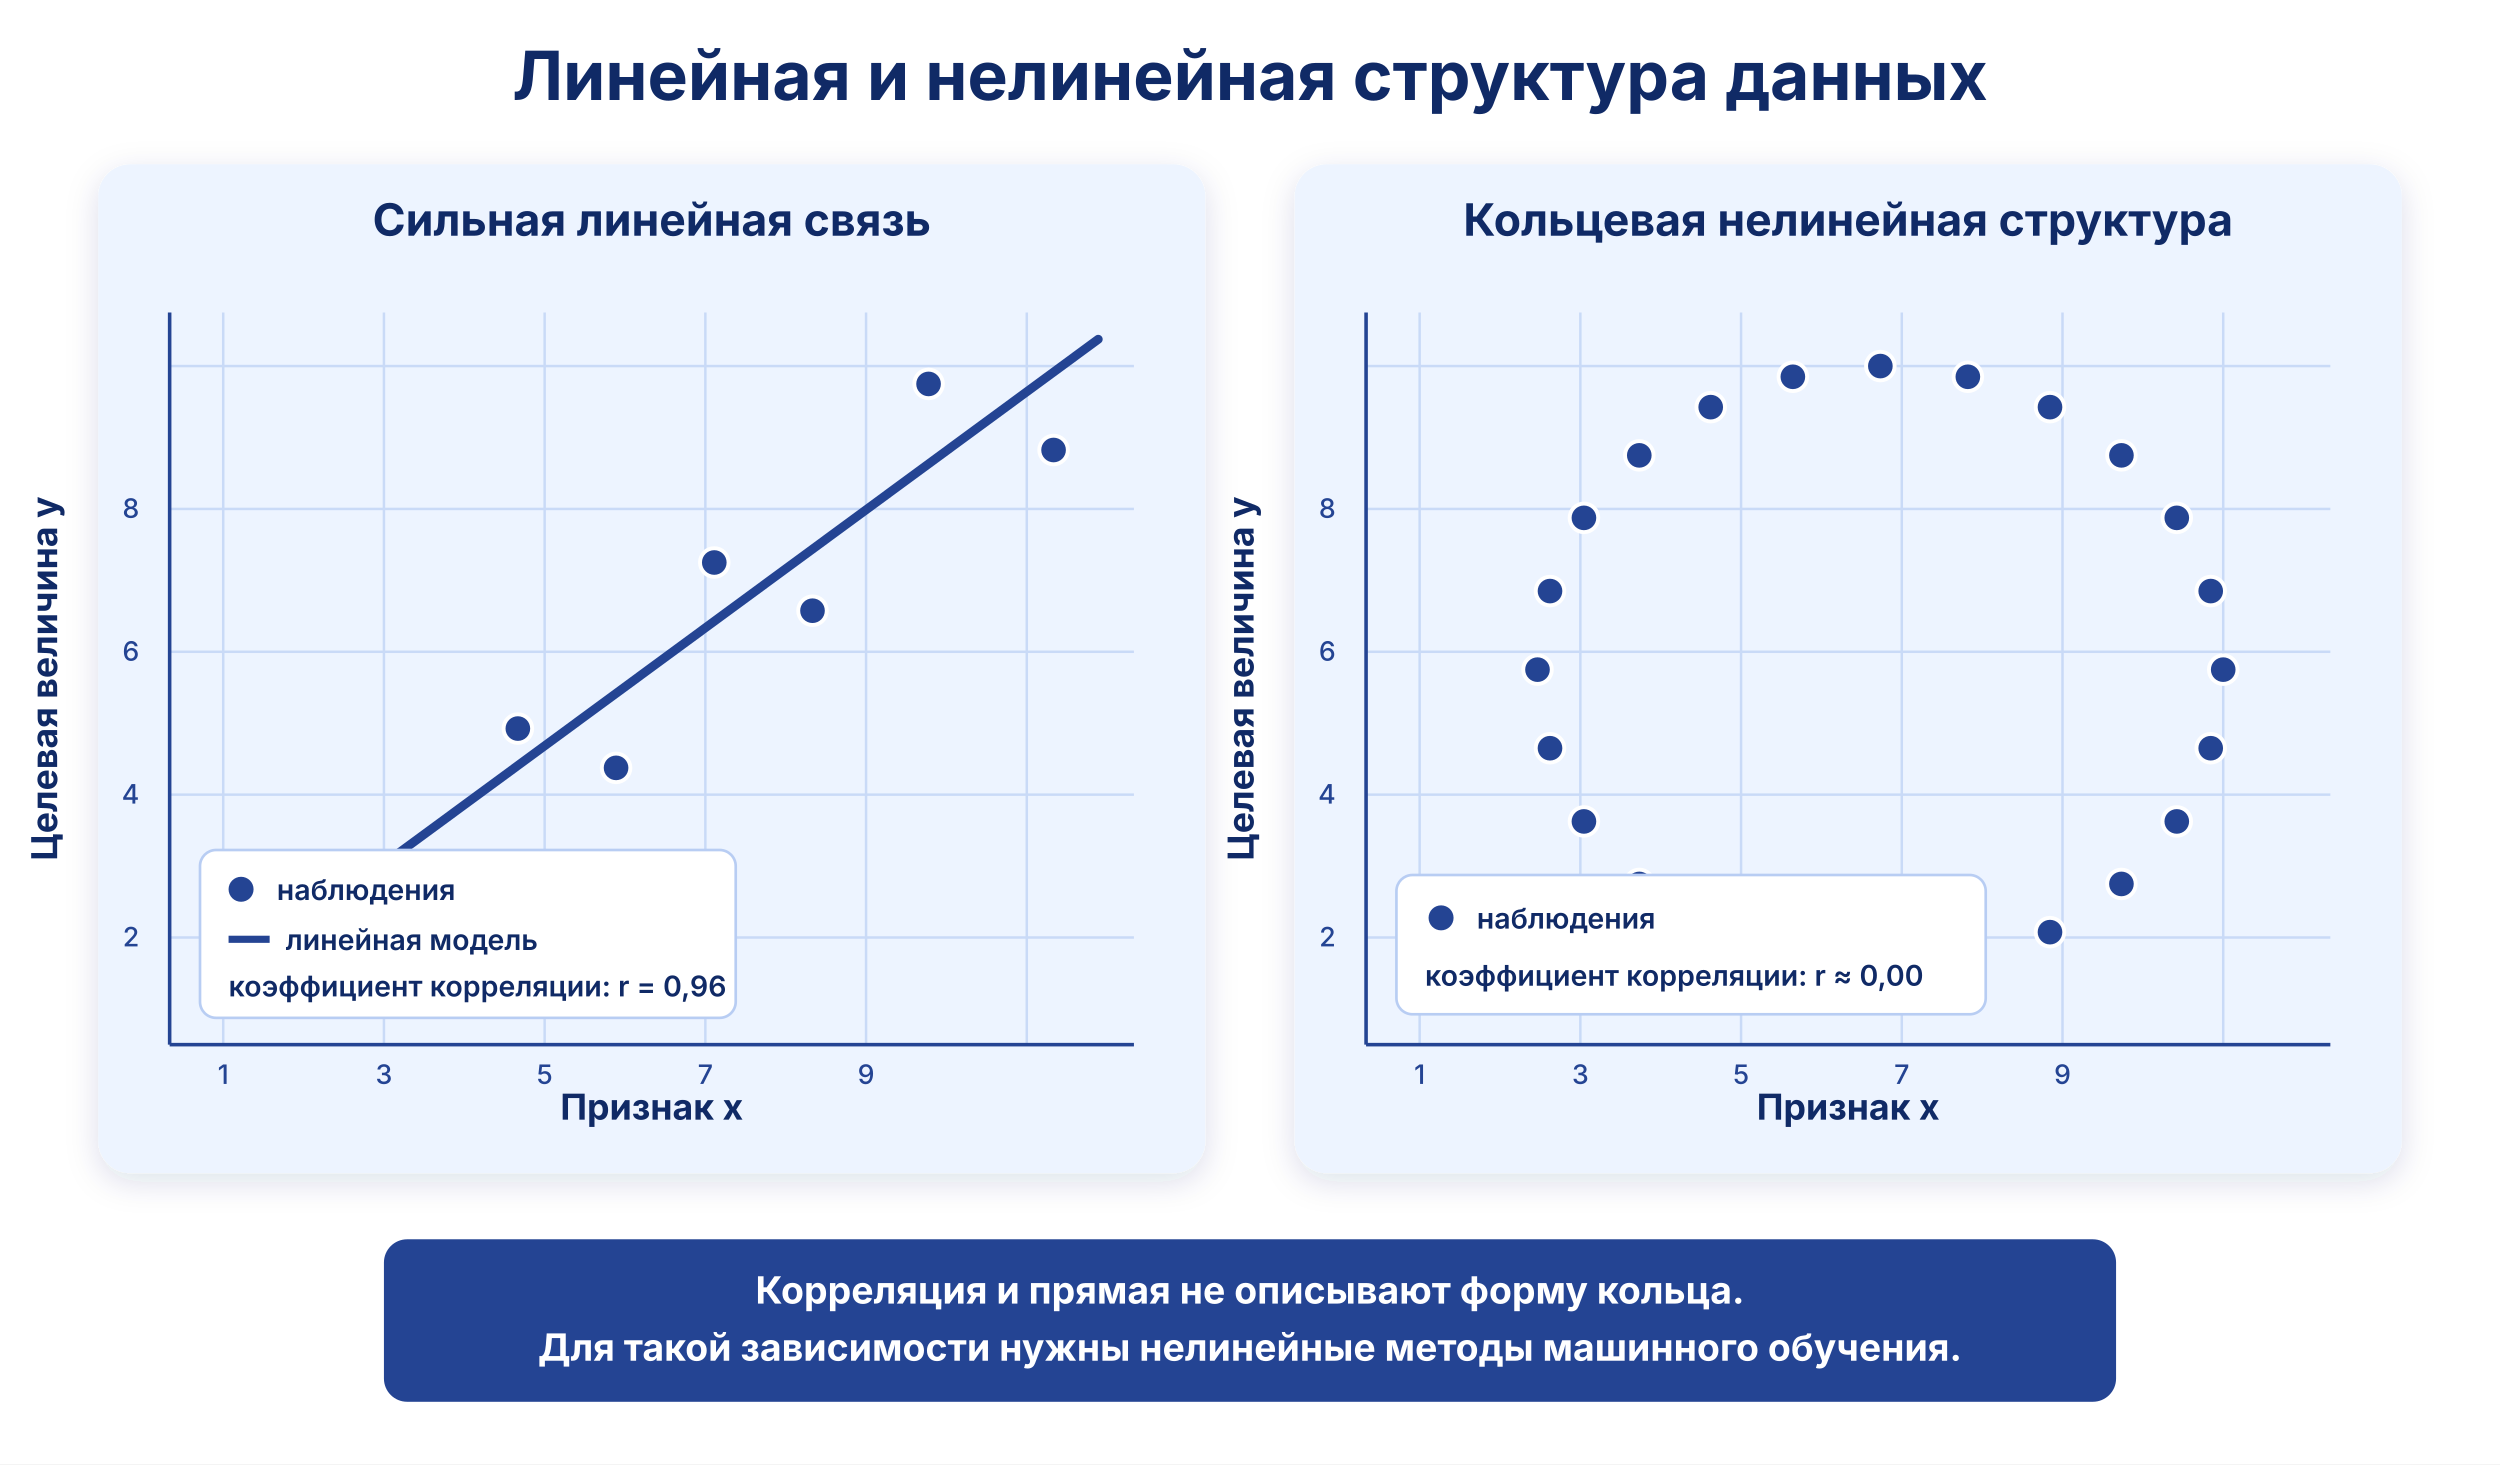
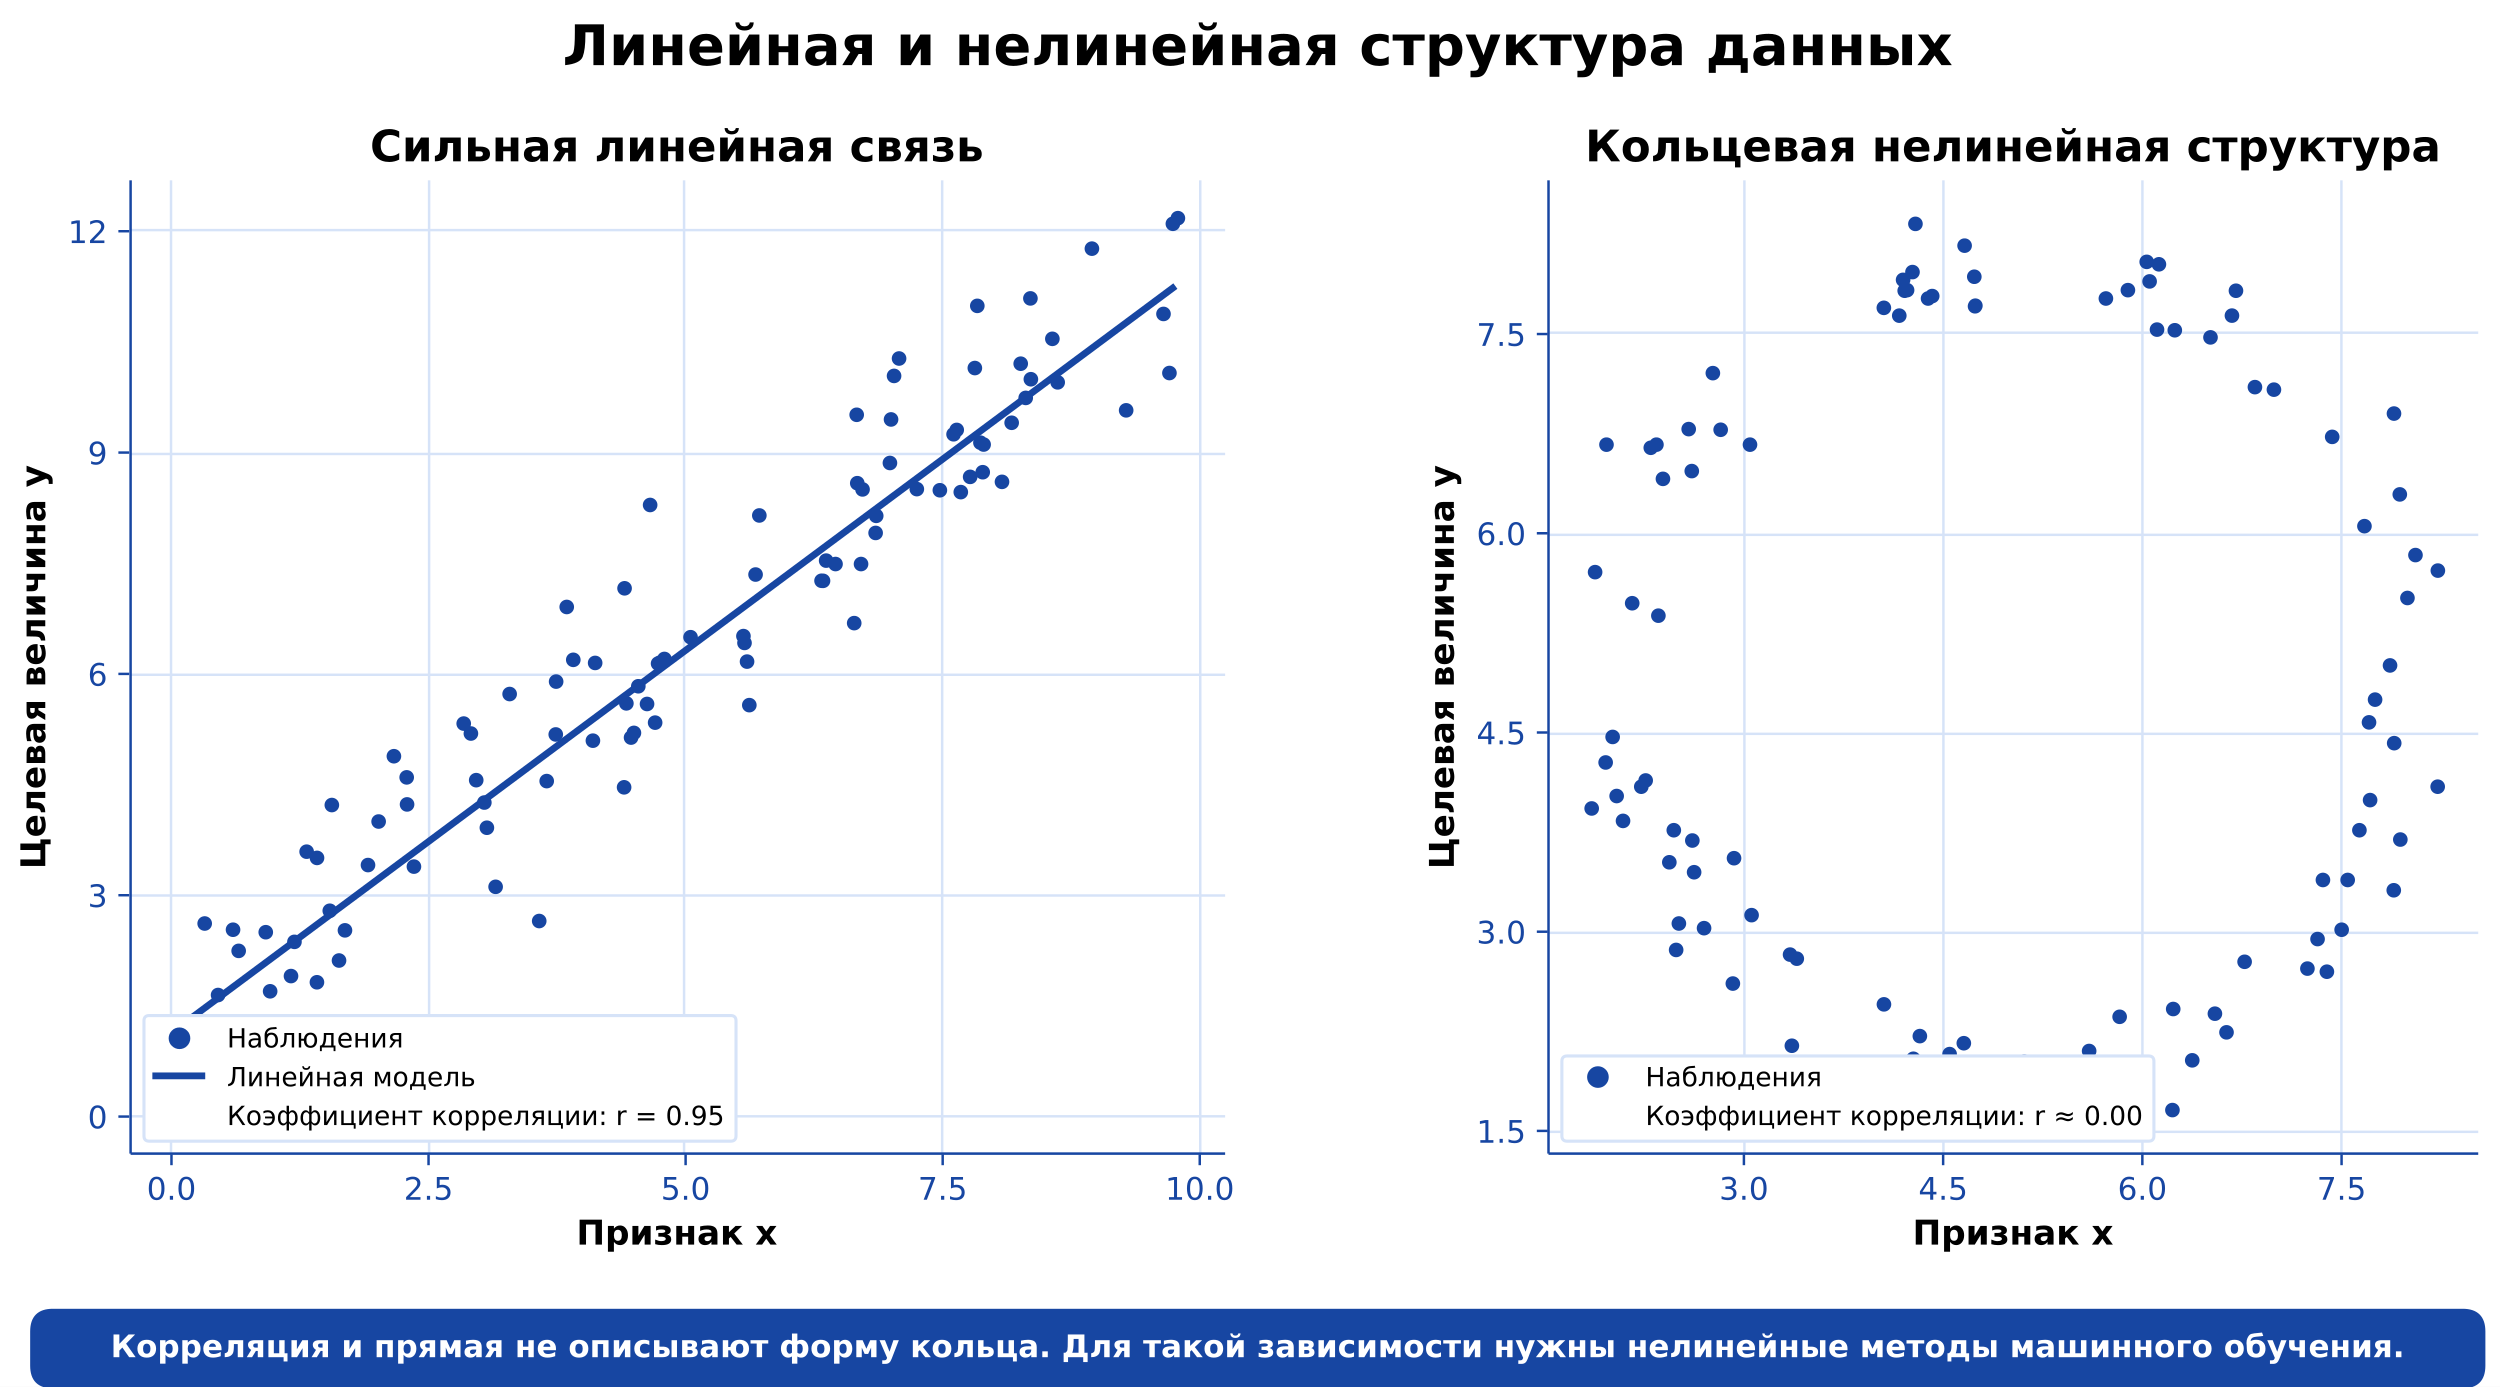
- <svg xmlns="http://www.w3.org/2000/svg" width="1400" height="820" viewBox="0 0 1400 820" role="img" aria-labelledby="title desc">
+ <svg xmlns="http://www.w3.org/2000/svg" xmlns:xlink="http://www.w3.org/1999/xlink" width="804pt" height="446pt" version="1.1" viewBox="0 0 804 446">
  <defs>
-     <style>
-       .title { font: 700 38px system-ui, -apple-system, "Segoe UI", sans-serif; fill: #102a66; }
-       .panel-title { font: 700 25px system-ui, -apple-system, "Segoe UI", sans-serif; fill: #102a66; }
-       .axis-label { font: 700 20px system-ui, -apple-system, "Segoe UI", sans-serif; fill: #102a66; }
-       .tick { font: 500 15px system-ui, -apple-system, "Segoe UI", sans-serif; fill: #244493; }
-       .legend { font: 600 16px system-ui, -apple-system, "Segoe UI", sans-serif; fill: #102a66; }
-       .note { font: 700 21px system-ui, -apple-system, "Segoe UI", sans-serif; fill: white; }
-       .grid { stroke: #c9daf7; stroke-width: 1.4; }
-       .axis { stroke: #244493; stroke-width: 2; }
-       .point { fill: #244493; stroke: white; stroke-width: 2.2; }
-     </style>
-     <filter id="shadow" x="-20%" y="-20%" width="140%" height="140%">
-       <feDropShadow dx="0" dy="5" stdDeviation="9" flood-color="#102a66" flood-opacity="0.14" />
-     </filter>
+     <style type="text/css">*{stroke-linejoin: round; stroke-linecap: butt}</style>
  </defs>
-   <rect width="1400" height="820" fill="#ffffff" />
-   <text x="700" y="56" text-anchor="middle" class="title">Линейная и нелинейная структура данных</text>
-   <g filter="url(#shadow)">
-     <rect x="55" y="92" width="620" height="565" rx="18" fill="#edf4ff" />
-   </g>
-   <text x="365" y="132" text-anchor="middle" class="panel-title">Сильная линейная связь</text>
-   <g>
-     <line x1="125" y1="175" x2="125" y2="585" class="grid" />
-     <line x1="215" y1="175" x2="215" y2="585" class="grid" />
-     <line x1="305" y1="175" x2="305" y2="585" class="grid" />
-     <line x1="395" y1="175" x2="395" y2="585" class="grid" />
-     <line x1="485" y1="175" x2="485" y2="585" class="grid" />
-     <line x1="575" y1="175" x2="575" y2="585" class="grid" />
-     <line x1="95" y1="205" x2="635" y2="205" class="grid" />
-     <line x1="95" y1="285" x2="635" y2="285" class="grid" />
-     <line x1="95" y1="365" x2="635" y2="365" class="grid" />
-     <line x1="95" y1="445" x2="635" y2="445" class="grid" />
-     <line x1="95" y1="525" x2="635" y2="525" class="grid" />
-   </g>
-   <line x1="95" y1="585" x2="635" y2="585" class="axis" />
-   <line x1="95" y1="175" x2="95" y2="585" class="axis" />
-   <text x="365" y="627" text-anchor="middle" class="axis-label">Признак x</text>
-   <text x="32" y="380" text-anchor="middle" class="axis-label" transform="rotate(-90 32 380)">Целевая величина y</text>
-   <text x="125" y="607" text-anchor="middle" class="tick">1</text>
-   <text x="215" y="607" text-anchor="middle" class="tick">3</text>
-   <text x="305" y="607" text-anchor="middle" class="tick">5</text>
-   <text x="395" y="607" text-anchor="middle" class="tick">7</text>
-   <text x="485" y="607" text-anchor="middle" class="tick">9</text>
-   <text x="78" y="530" text-anchor="end" class="tick">2</text>
-   <text x="78" y="450" text-anchor="end" class="tick">4</text>
-   <text x="78" y="370" text-anchor="end" class="tick">6</text>
-   <text x="78" y="290" text-anchor="end" class="tick">8</text>
-   <line x1="118" y1="555" x2="615" y2="190" stroke="#244493" stroke-width="5" stroke-linecap="round" />
-   <circle cx="125" cy="548" r="8" class="point" />
-   <circle cx="180" cy="498" r="8" class="point" />
-   <circle cx="235" cy="510" r="8" class="point" />
-   <circle cx="290" cy="408" r="8" class="point" />
-   <circle cx="345" cy="430" r="8" class="point" />
-   <circle cx="400" cy="315" r="8" class="point" />
-   <circle cx="455" cy="342" r="8" class="point" />
-   <circle cx="520" cy="215" r="8" class="point" />
-   <circle cx="590" cy="252" r="8" class="point" />
-   <g>
-     <rect x="112" y="476" width="300" height="94" rx="9" fill="#ffffff" stroke="#b8cdf3" stroke-width="1.5" />
-     <circle cx="135" cy="498" r="7" fill="#244493" />
-     <text x="155" y="504" class="legend">наблюдения</text>
-     <line x1="128" y1="526" x2="151" y2="526" stroke="#244493" stroke-width="4" />
-     <text x="160" y="532" class="legend">линейная модель</text>
-     <text x="128" y="558" class="legend">коэффициент корреляции: r = 0,96</text>
-   </g>
-   <g filter="url(#shadow)">
-     <rect x="725" y="92" width="620" height="565" rx="18" fill="#edf4ff" />
-   </g>
-   <text x="1035" y="132" text-anchor="middle" class="panel-title">Кольцевая нелинейная структура</text>
-   <g>
-     <line x1="795" y1="175" x2="795" y2="585" class="grid" />
-     <line x1="885" y1="175" x2="885" y2="585" class="grid" />
-     <line x1="975" y1="175" x2="975" y2="585" class="grid" />
-     <line x1="1065" y1="175" x2="1065" y2="585" class="grid" />
-     <line x1="1155" y1="175" x2="1155" y2="585" class="grid" />
-     <line x1="1245" y1="175" x2="1245" y2="585" class="grid" />
-     <line x1="765" y1="205" x2="1305" y2="205" class="grid" />
-     <line x1="765" y1="285" x2="1305" y2="285" class="grid" />
-     <line x1="765" y1="365" x2="1305" y2="365" class="grid" />
-     <line x1="765" y1="445" x2="1305" y2="445" class="grid" />
-     <line x1="765" y1="525" x2="1305" y2="525" class="grid" />
-   </g>
-   <line x1="765" y1="585" x2="1305" y2="585" class="axis" />
-   <line x1="765" y1="175" x2="765" y2="585" class="axis" />
-   <text x="1035" y="627" text-anchor="middle" class="axis-label">Признак x</text>
-   <text x="702" y="380" text-anchor="middle" class="axis-label" transform="rotate(-90 702 380)">Целевая величина y</text>
-   <text x="795" y="607" text-anchor="middle" class="tick">1</text>
-   <text x="885" y="607" text-anchor="middle" class="tick">3</text>
-   <text x="975" y="607" text-anchor="middle" class="tick">5</text>
-   <text x="1065" y="607" text-anchor="middle" class="tick">7</text>
-   <text x="1155" y="607" text-anchor="middle" class="tick">9</text>
-   <text x="748" y="530" text-anchor="end" class="tick">2</text>
-   <text x="748" y="450" text-anchor="end" class="tick">4</text>
-   <text x="748" y="370" text-anchor="end" class="tick">6</text>
-   <text x="748" y="290" text-anchor="end" class="tick">8</text>
-   <g>
-     <circle cx="1245" cy="375" r="8" class="point" />
-     <circle cx="1238" cy="331" r="8" class="point" />
-     <circle cx="1219" cy="290" r="8" class="point" />
-     <circle cx="1188" cy="255" r="8" class="point" />
-     <circle cx="1148" cy="228" r="8" class="point" />
-     <circle cx="1102" cy="211" r="8" class="point" />
-     <circle cx="1053" cy="205" r="8" class="point" />
-     <circle cx="1004" cy="211" r="8" class="point" />
-     <circle cx="958" cy="228" r="8" class="point" />
-     <circle cx="918" cy="255" r="8" class="point" />
-     <circle cx="887" cy="290" r="8" class="point" />
-     <circle cx="868" cy="331" r="8" class="point" />
-     <circle cx="861" cy="375" r="8" class="point" />
-     <circle cx="868" cy="419" r="8" class="point" />
-     <circle cx="887" cy="460" r="8" class="point" />
-     <circle cx="918" cy="495" r="8" class="point" />
-     <circle cx="958" cy="522" r="8" class="point" />
-     <circle cx="1004" cy="539" r="8" class="point" />
-     <circle cx="1053" cy="545" r="8" class="point" />
-     <circle cx="1102" cy="539" r="8" class="point" />
-     <circle cx="1148" cy="522" r="8" class="point" />
-     <circle cx="1188" cy="495" r="8" class="point" />
-     <circle cx="1219" cy="460" r="8" class="point" />
-     <circle cx="1238" cy="419" r="8" class="point" />
-   </g>
-   <g>
-     <rect x="782" y="490" width="330" height="78" rx="9" fill="#ffffff" stroke="#b8cdf3" stroke-width="1.5" />
-     <circle cx="807" cy="514" r="7" fill="#244493" />
-     <text x="827" y="520" class="legend">наблюдения</text>
-     <text x="798" y="552" class="legend">коэффициент корреляции: r ≈ 0,00</text>
-   </g>
-   <rect x="215" y="694" width="970" height="91" rx="13" fill="#244493" />
-   <text x="700" y="730" text-anchor="middle" class="note">Корреляция и прямая не описывают форму кольца.</text>
-   <text x="700" y="762" text-anchor="middle" class="note">Для такой зависимости нужны нелинейные методы машинного обучения.</text>
+   <path d="m0 446h804v-446h-804z" fill="#fff" />
+   <path d="m42 371h352v-313h-352z" fill="#fff" />
+   <path d="m55 371v-313" clip-path="url(#b)" fill="none" stroke="#d6e3f8" stroke-linecap="square" stroke-width=".8" />
+   <defs>
+     <path id="e" d="m0 0v3.5" stroke="#1746a2" stroke-width=".8" />
+   </defs>
+   <use x="55.146" y="371.232" fill="#1746a2" stroke="#1746a2" stroke-width=".8" xlink:href="#e" />
+   <text transform="rotate(-0 55 386)" x="55.146" y="385.83" fill="#1746a2" font-family="'DejaVu Sans'" font-size="10px" text-anchor="middle">0.0</text>
+   <path d="m138 371v-313" clip-path="url(#b)" fill="none" stroke="#d6e3f8" stroke-linecap="square" stroke-width=".8" />
+   <use x="137.819" y="371.232" fill="#1746a2" stroke="#1746a2" stroke-width=".8" xlink:href="#e" />
+   <text transform="rotate(-0 138 386)" x="137.819" y="385.83" fill="#1746a2" font-family="'DejaVu Sans'" font-size="10px" text-anchor="middle">2.5</text>
+   <path d="m220 371v-313" clip-path="url(#b)" fill="none" stroke="#d6e3f8" stroke-linecap="square" stroke-width=".8" />
+   <use x="220.492" y="371.232" fill="#1746a2" stroke="#1746a2" stroke-width=".8" xlink:href="#e" />
+   <text transform="rotate(-0 220 386)" x="220.492" y="385.83" fill="#1746a2" font-family="'DejaVu Sans'" font-size="10px" text-anchor="middle">5.0</text>
+   <path d="m303 371v-313" clip-path="url(#b)" fill="none" stroke="#d6e3f8" stroke-linecap="square" stroke-width=".8" />
+   <use x="303.166" y="371.232" fill="#1746a2" stroke="#1746a2" stroke-width=".8" xlink:href="#e" />
+   <text transform="rotate(-0 303 386)" x="303.166" y="385.83" fill="#1746a2" font-family="'DejaVu Sans'" font-size="10px" text-anchor="middle">7.5</text>
+   <path d="m386 371v-313" clip-path="url(#b)" fill="none" stroke="#d6e3f8" stroke-linecap="square" stroke-width=".8" />
+   <use x="385.839" y="371.232" fill="#1746a2" stroke="#1746a2" stroke-width=".8" xlink:href="#e" />
+   <text transform="rotate(-0 386 386)" x="385.839" y="385.83" fill="#1746a2" font-family="'DejaVu Sans'" font-size="10px" text-anchor="middle">10.0</text>
+   <text transform="rotate(-0 218 400)" x="217.679" y="400.268" font-family="'DejaVu Sans'" font-size="11px" font-weight="700" text-anchor="middle">Признак x</text>
+   <path d="m42 359h352" clip-path="url(#b)" fill="none" stroke="#d6e3f8" stroke-linecap="square" stroke-width=".8" />
+   <defs>
+     <path id="d" d="m0 0h-3.5" stroke="#1746a2" stroke-width=".8" />
+   </defs>
+   <use x="41.571" y="359.081" fill="#1746a2" stroke="#1746a2" stroke-width=".8" xlink:href="#d" />
+   <text transform="rotate(-0 35 363)" x="34.571" y="362.881" fill="#1746a2" font-family="'DejaVu Sans'" font-size="10px" text-anchor="end">0</text>
+   <path d="m42 288h352" clip-path="url(#b)" fill="none" stroke="#d6e3f8" stroke-linecap="square" stroke-width=".8" />
+   <use x="41.571" y="287.903" fill="#1746a2" stroke="#1746a2" stroke-width=".8" xlink:href="#d" />
+   <text transform="rotate(-0 35 292)" x="34.571" y="291.703" fill="#1746a2" font-family="'DejaVu Sans'" font-size="10px" text-anchor="end">3</text>
+   <path d="m42 217h352" clip-path="url(#b)" fill="none" stroke="#d6e3f8" stroke-linecap="square" stroke-width=".8" />
+   <use x="41.571" y="216.725" fill="#1746a2" stroke="#1746a2" stroke-width=".8" xlink:href="#d" />
+   <text transform="rotate(-0 35 221)" x="34.571" y="220.525" fill="#1746a2" font-family="'DejaVu Sans'" font-size="10px" text-anchor="end">6</text>
+   <path d="m42 146h352" clip-path="url(#b)" fill="none" stroke="#d6e3f8" stroke-linecap="square" stroke-width=".8" />
+   <use x="41.571" y="145.548" fill="#1746a2" stroke="#1746a2" stroke-width=".8" xlink:href="#d" />
+   <text transform="rotate(-0 35 149)" x="34.571" y="149.347" fill="#1746a2" font-family="'DejaVu Sans'" font-size="10px" text-anchor="end">9</text>
+   <path d="m42 74h352" clip-path="url(#b)" fill="none" stroke="#d6e3f8" stroke-linecap="square" stroke-width=".8" />
+   <use x="41.571" y="74.37" fill="#1746a2" stroke="#1746a2" stroke-width=".8" xlink:href="#d" />
+   <text transform="rotate(-0 35 78)" x="34.571" y="78.169" fill="#1746a2" font-family="'DejaVu Sans'" font-size="10px" text-anchor="end">12</text>
+   <text transform="rotate(-90 15 215)" x="15.472" y="214.56" font-family="'DejaVu Sans'" font-size="11px" font-weight="700" text-anchor="middle">Целевая величина y</text>
+   <path d="m42 371v-313" fill="none" stroke="#1746a2" stroke-linecap="square" stroke-width=".8" />
+   <path d="m42 371h352" fill="none" stroke="#1746a2" stroke-linecap="square" stroke-width=".8" />
+   <path d="m58 357h.01m5.1-19h.01m2.7-41h.01m4.3 23h.01m4.8-21h.01m1.8 6.8h.01m7.9 23h.01m0.79-29h.01m1.4 19h.01m6.7-4.9h.01m1.1-11h.01m3.3 36h.01m0.6-65h.01m3.3 42h.01m0.015-40h.01m4.1 17h.01m0.65-34h.01m2.3 50h.01m1.9-9.7h.01m7.4-21h.01m1.7 59h.01m1.7-73h.01m4.9-21h.01m4.1 6.8h.01m0.11 8.7h.01m2.2 20h.01m16-46h.01m2.3 3.2h.01m1.7 15h.01m2.6 7.2h.01m0.81 8.1h.01m2.8 19h.01m4.5-62h.01m9.5 73h.01m2.4-45h.01m2.9-15h.01m0.11-17h.01m3.4-24h.01m2.1 17h.01m6.3 26h.01m0.71-25h.01m9.3 40h.01m0.14-64h.01m0.57 37h.01m1.5 11h.01m0.91-1.5h.01m1.4-15h.01m2.8 5.7h.01m0.98-64h.01m1.6 70h.01m0.94-19h.01m0.51-0.28h.01m1.5-1.2h.01m8.4-7h.01m17-0.35h.01m0.33 2.2h.01m0.81 6h.01m0.72 14h.01m2-42h.01m1.2-19h.01m20 21h.01m0.46 0.024h.01m1-6.5h.01m3 1.1h.01m6 19h.01m0.79-67h.01m0.18 22h.01m1.2 26h.01m0.47-24h.01m4.2 14h.01m0.18-5.5h.01m4.4-17h.01m0.35-14h.01m0.96-14h.01m1.6-5.6h.01m5.7 42h.01m7.4 0.37h.01m4.4-18h.01m1-1.4h.01m1.3 20h.01m3-4.9h.01m1.5-35h.01m0.78-20h.01m1 44h.01m0.72 9.5h.01m0.28-8.9h.01m5.9 12h.01m3.1-19h.01m2.9-19h.01m1.6 11h.01m1.5-32h.01m0.14 26h.01m6.9-13h.01m1.7 14h.01m11-43h.01m11 52h.01m12-31h.01m1.9 19h.01m1.1-48h.01m1.6-1.8h.01" clip-path="url(#b)" fill="none" stroke="#1746a2" stroke-width="4.7" style="stroke-linecap:round" />
+   <text transform="rotate(-0 218 52)" x="217.679" y="51.888" font-family="'DejaVu Sans'" font-size="14px" font-weight="700" text-anchor="middle">Сильная линейная связь</text>
+   <path d="m58 330 320-238v0" clip-path="url(#b)" fill="none" stroke="#1746a2" stroke-linecap="square" stroke-width="2.2" />
+   <path d="m48 367h187q1.7 0 1.7-1.7v-37q0-1.7-1.7-1.7h-187q-1.7 0-1.7 1.7v37q0 1.7 1.7 1.7z" fill="#fff" stroke="#d6e3f8" />
+   <defs>
+     <path id="f" d="m0 3c0.8 0 1.6-0.32 2.1-0.88 0.56-0.56 0.88-1.3 0.88-2.1s-0.32-1.6-0.88-2.1c-0.56-0.56-1.3-0.88-2.1-0.88s-1.6 0.32-2.1 0.88c-0.56 0.56-0.88 1.3-0.88 2.1s0.32 1.6 0.88 2.1c0.56 0.56 1.3 0.88 2.1 0.88z" stroke="#1746a2" />
+   </defs>
+   <use x="57.721" y="333.886" fill="#1746a2" stroke="#1746a2" xlink:href="#f" />
+   <text transform="rotate(-0 73 337)" x="73.021" y="336.861" font-family="'DejaVu Sans'" font-size="8.5px">Наблюдения</text>
+   <path d="m49 346h17" fill="none" stroke="#1746a2" stroke-linecap="square" stroke-width="2.2" />
+   <text transform="rotate(-0 73 349)" x="73.021" y="349.338" font-family="'DejaVu Sans'" font-size="8.5px">Линейная модель</text>
+   <text transform="rotate(-0 73 362)" x="73.021" y="361.814" font-family="'DejaVu Sans'" font-size="8.5px">Коэффициент корреляции: r = 0.95</text>
+   <path d="m498 371h299v-313h-299z" fill="#fff" />
+   <path d="m561 371v-313" clip-path="url(#c)" fill="none" stroke="#d6e3f8" stroke-linecap="square" stroke-width=".8" />
+   <use x="560.841" y="371.232" fill="#1746a2" stroke="#1746a2" stroke-width=".8" xlink:href="#e" />
+   <text transform="rotate(-0 561 386)" x="560.841" y="385.83" fill="#1746a2" font-family="'DejaVu Sans'" font-size="10px" text-anchor="middle">3.0</text>
+   <path d="m625 371v-313" clip-path="url(#c)" fill="none" stroke="#d6e3f8" stroke-linecap="square" stroke-width=".8" />
+   <use x="624.911" y="371.232" fill="#1746a2" stroke="#1746a2" stroke-width=".8" xlink:href="#e" />
+   <text transform="rotate(-0 625 386)" x="624.911" y="385.83" fill="#1746a2" font-family="'DejaVu Sans'" font-size="10px" text-anchor="middle">4.5</text>
+   <path d="m689 371v-313" clip-path="url(#c)" fill="none" stroke="#d6e3f8" stroke-linecap="square" stroke-width=".8" />
+   <use x="688.98" y="371.232" fill="#1746a2" stroke="#1746a2" stroke-width=".8" xlink:href="#e" />
+   <text transform="rotate(-0 689 386)" x="688.98" y="385.83" fill="#1746a2" font-family="'DejaVu Sans'" font-size="10px" text-anchor="middle">6.0</text>
+   <path d="m753 371v-313" clip-path="url(#c)" fill="none" stroke="#d6e3f8" stroke-linecap="square" stroke-width=".8" />
+   <use x="753.049" y="371.232" fill="#1746a2" stroke="#1746a2" stroke-width=".8" xlink:href="#e" />
+   <text transform="rotate(-0 753 386)" x="753.049" y="385.83" fill="#1746a2" font-family="'DejaVu Sans'" font-size="10px" text-anchor="middle">7.5</text>
+   <text transform="rotate(-0 647 400)" x="647.383" y="400.268" font-family="'DejaVu Sans'" font-size="11px" font-weight="700" text-anchor="middle">Признак x</text>
+   <path d="m498 364h299" clip-path="url(#c)" fill="none" stroke="#d6e3f8" stroke-linecap="square" stroke-width=".8" />
+   <use x="497.743" y="363.705" fill="#1746a2" stroke="#1746a2" stroke-width=".8" xlink:href="#d" />
+   <text transform="rotate(-0 491 368)" x="490.743" y="367.504" fill="#1746a2" font-family="'DejaVu Sans'" font-size="10px" text-anchor="end">1.5</text>
+   <path d="m498 300h299" clip-path="url(#c)" fill="none" stroke="#d6e3f8" stroke-linecap="square" stroke-width=".8" />
+   <use x="497.743" y="299.636" fill="#1746a2" stroke="#1746a2" stroke-width=".8" xlink:href="#d" />
+   <text transform="rotate(-0 491 303)" x="490.743" y="303.435" fill="#1746a2" font-family="'DejaVu Sans'" font-size="10px" text-anchor="end">3.0</text>
+   <path d="m498 236h299" clip-path="url(#c)" fill="none" stroke="#d6e3f8" stroke-linecap="square" stroke-width=".8" />
+   <use x="497.743" y="235.567" fill="#1746a2" stroke="#1746a2" stroke-width=".8" xlink:href="#d" />
+   <text transform="rotate(-0 491 239)" x="490.743" y="239.366" fill="#1746a2" font-family="'DejaVu Sans'" font-size="10px" text-anchor="end">4.5</text>
+   <path d="m498 172h299" clip-path="url(#c)" fill="none" stroke="#d6e3f8" stroke-linecap="square" stroke-width=".8" />
+   <use x="497.743" y="171.498" fill="#1746a2" stroke="#1746a2" stroke-width=".8" xlink:href="#d" />
+   <text transform="rotate(-0 491 175)" x="490.743" y="175.297" fill="#1746a2" font-family="'DejaVu Sans'" font-size="10px" text-anchor="end">6.0</text>
+   <path d="m498 107h299" clip-path="url(#c)" fill="none" stroke="#d6e3f8" stroke-linecap="square" stroke-width=".8" />
+   <use x="497.743" y="107.429" fill="#1746a2" stroke="#1746a2" stroke-width=".8" xlink:href="#d" />
+   <text transform="rotate(-0 491 111)" x="490.743" y="111.228" fill="#1746a2" font-family="'DejaVu Sans'" font-size="10px" text-anchor="end">7.5</text>
+   <text transform="rotate(-90 468 215)" x="468.467" y="214.56" font-family="'DejaVu Sans'" font-size="11px" font-weight="700" text-anchor="middle">Целевая величина y</text>
+   <path d="m498 371v-313" fill="none" stroke="#1746a2" stroke-linecap="square" stroke-width=".8" />
+   <path d="m498 371h299" fill="none" stroke="#1746a2" stroke-linecap="square" stroke-width=".8" />
+   <path d="m616 72h.01m139 211h.01m-50 58h.01m-93-251h.01m104 242h.01m31-49h.01m-127-187h.01m133 203h.01m-210-161h.01m-4.8 129h.01m156-182h.01m18 241h.01m33-24h.01m-212-104h.01m-4.1 53h.01m148-155h.01m8.5 253h.01m86-190h.01m-13 108h.01m-196-124h.01m-28 11h.01m97-75h.01m132 146h.01m-236 28h.01m78-154h.01m-55 21h.01m121 218h.01m-66-15h.01m-94-63h.01m19-116h.01m239-11h.01m-250 123h.01m-1.3-19h.01m250-23h.01m-252-71h.01m182 214h.01m-141-81h.01m124 51h.01m-106-20h.01m118-201h.01m-161 37h.01m-7.8 51h.01m15 103h.01m95-208h.01m137 181h.01m12-17h.01m-262 11h.01m248-25h.01m-257-55h.01m114 155h.01m24 2.5h.01m133-158h.01m-236 115h.01m202-158h.01m-211 165h.01m76-218h.01m127 224h.01m-198-160h.01m175-58h.01m-8.2 15h.01m-12 216h.01m-7.6-234h.01m57 222h.01m-133 28h.01m-8.6 12h.01m5.8-259h.01m19 242h.01m3.6-237h.01m90 26h.01m-7.4-23h.01m-107 0.011h.01m166 77h.01m-232 102h.01m225 5.8h.01m-192 22h.01m-41-31h.01m185 32h.01m40-77h.01m0.34 25h.01m12-65h.01m-84 155h.01m-146-77h.01m32 66h.01m59-238h.01m-78 218h.01m174-191h.01m-168 169h.01m50-201h.01m32 255h.01m39-255h.01m-38 256h.01m-71-7.1h.01m-22-204h.01m-37 107h.01m174-161h.01m-69 11h.01m139 74h.01m-61-63h.01m-82 227h.01m41 8.8h.01" clip-path="url(#c)" fill="none" stroke="#1746a2" stroke-width="4.7" style="stroke-linecap:round" />
+   <text transform="rotate(-0 647 52)" x="647.383" y="51.888" font-family="'DejaVu Sans'" font-size="14px" font-weight="700" text-anchor="middle">Кольцевая нелинейная структура</text>
+   <path d="m504 367h187q1.7 0 1.7-1.7v-24q0-1.7-1.7-1.7h-187q-1.7 0-1.7 1.7v24q0 1.7 1.7 1.7z" fill="#fff" stroke="#d6e3f8" />
+   <use x="513.893" y="346.363" fill="#1746a2" stroke="#1746a2" xlink:href="#f" />
+   <text transform="rotate(-0 529 349)" x="529.193" y="349.338" font-family="'DejaVu Sans'" font-size="8.5px">Наблюдения</text>
+   <text transform="rotate(-0 529 362)" x="529.193" y="361.814" font-family="'DejaVu Sans'" font-size="8.5px">Коэффициент корреляции: r ≈ 0.00</text>
+   <text transform="rotate(-0 404 21)" x="404.451" y="20.956" font-family="'DejaVu Sans'" font-size="18px" font-weight="700" text-anchor="middle">Линейная и нелинейная структура данных</text>
+   <path d="m17 446h775q6.8 0 6.8-6.8v-11q0-6.8-6.8-6.8h-775q-6.8 0-6.8 6.8v11q0 6.8 6.8 6.8z" fill="#1746a2" stroke="#1746a2" />
+   <text transform="rotate(-0 404 436)" x="404.451" y="436.468" fill="#ffffff" font-family="'DejaVu Sans'" font-size="10px" font-weight="700" text-anchor="middle">Корреляция и прямая не описывают форму кольца. Для такой зависимости нужны нелинейные методы машинного обучения.</text>
+   <defs>
+     <clipPath id="b">
+       <rect x="42" y="58" width="352" height="313" />
+     </clipPath>
+     <clipPath id="c">
+       <rect x="498" y="58" width="299" height="313" />
+     </clipPath>
+   </defs>
</svg>
